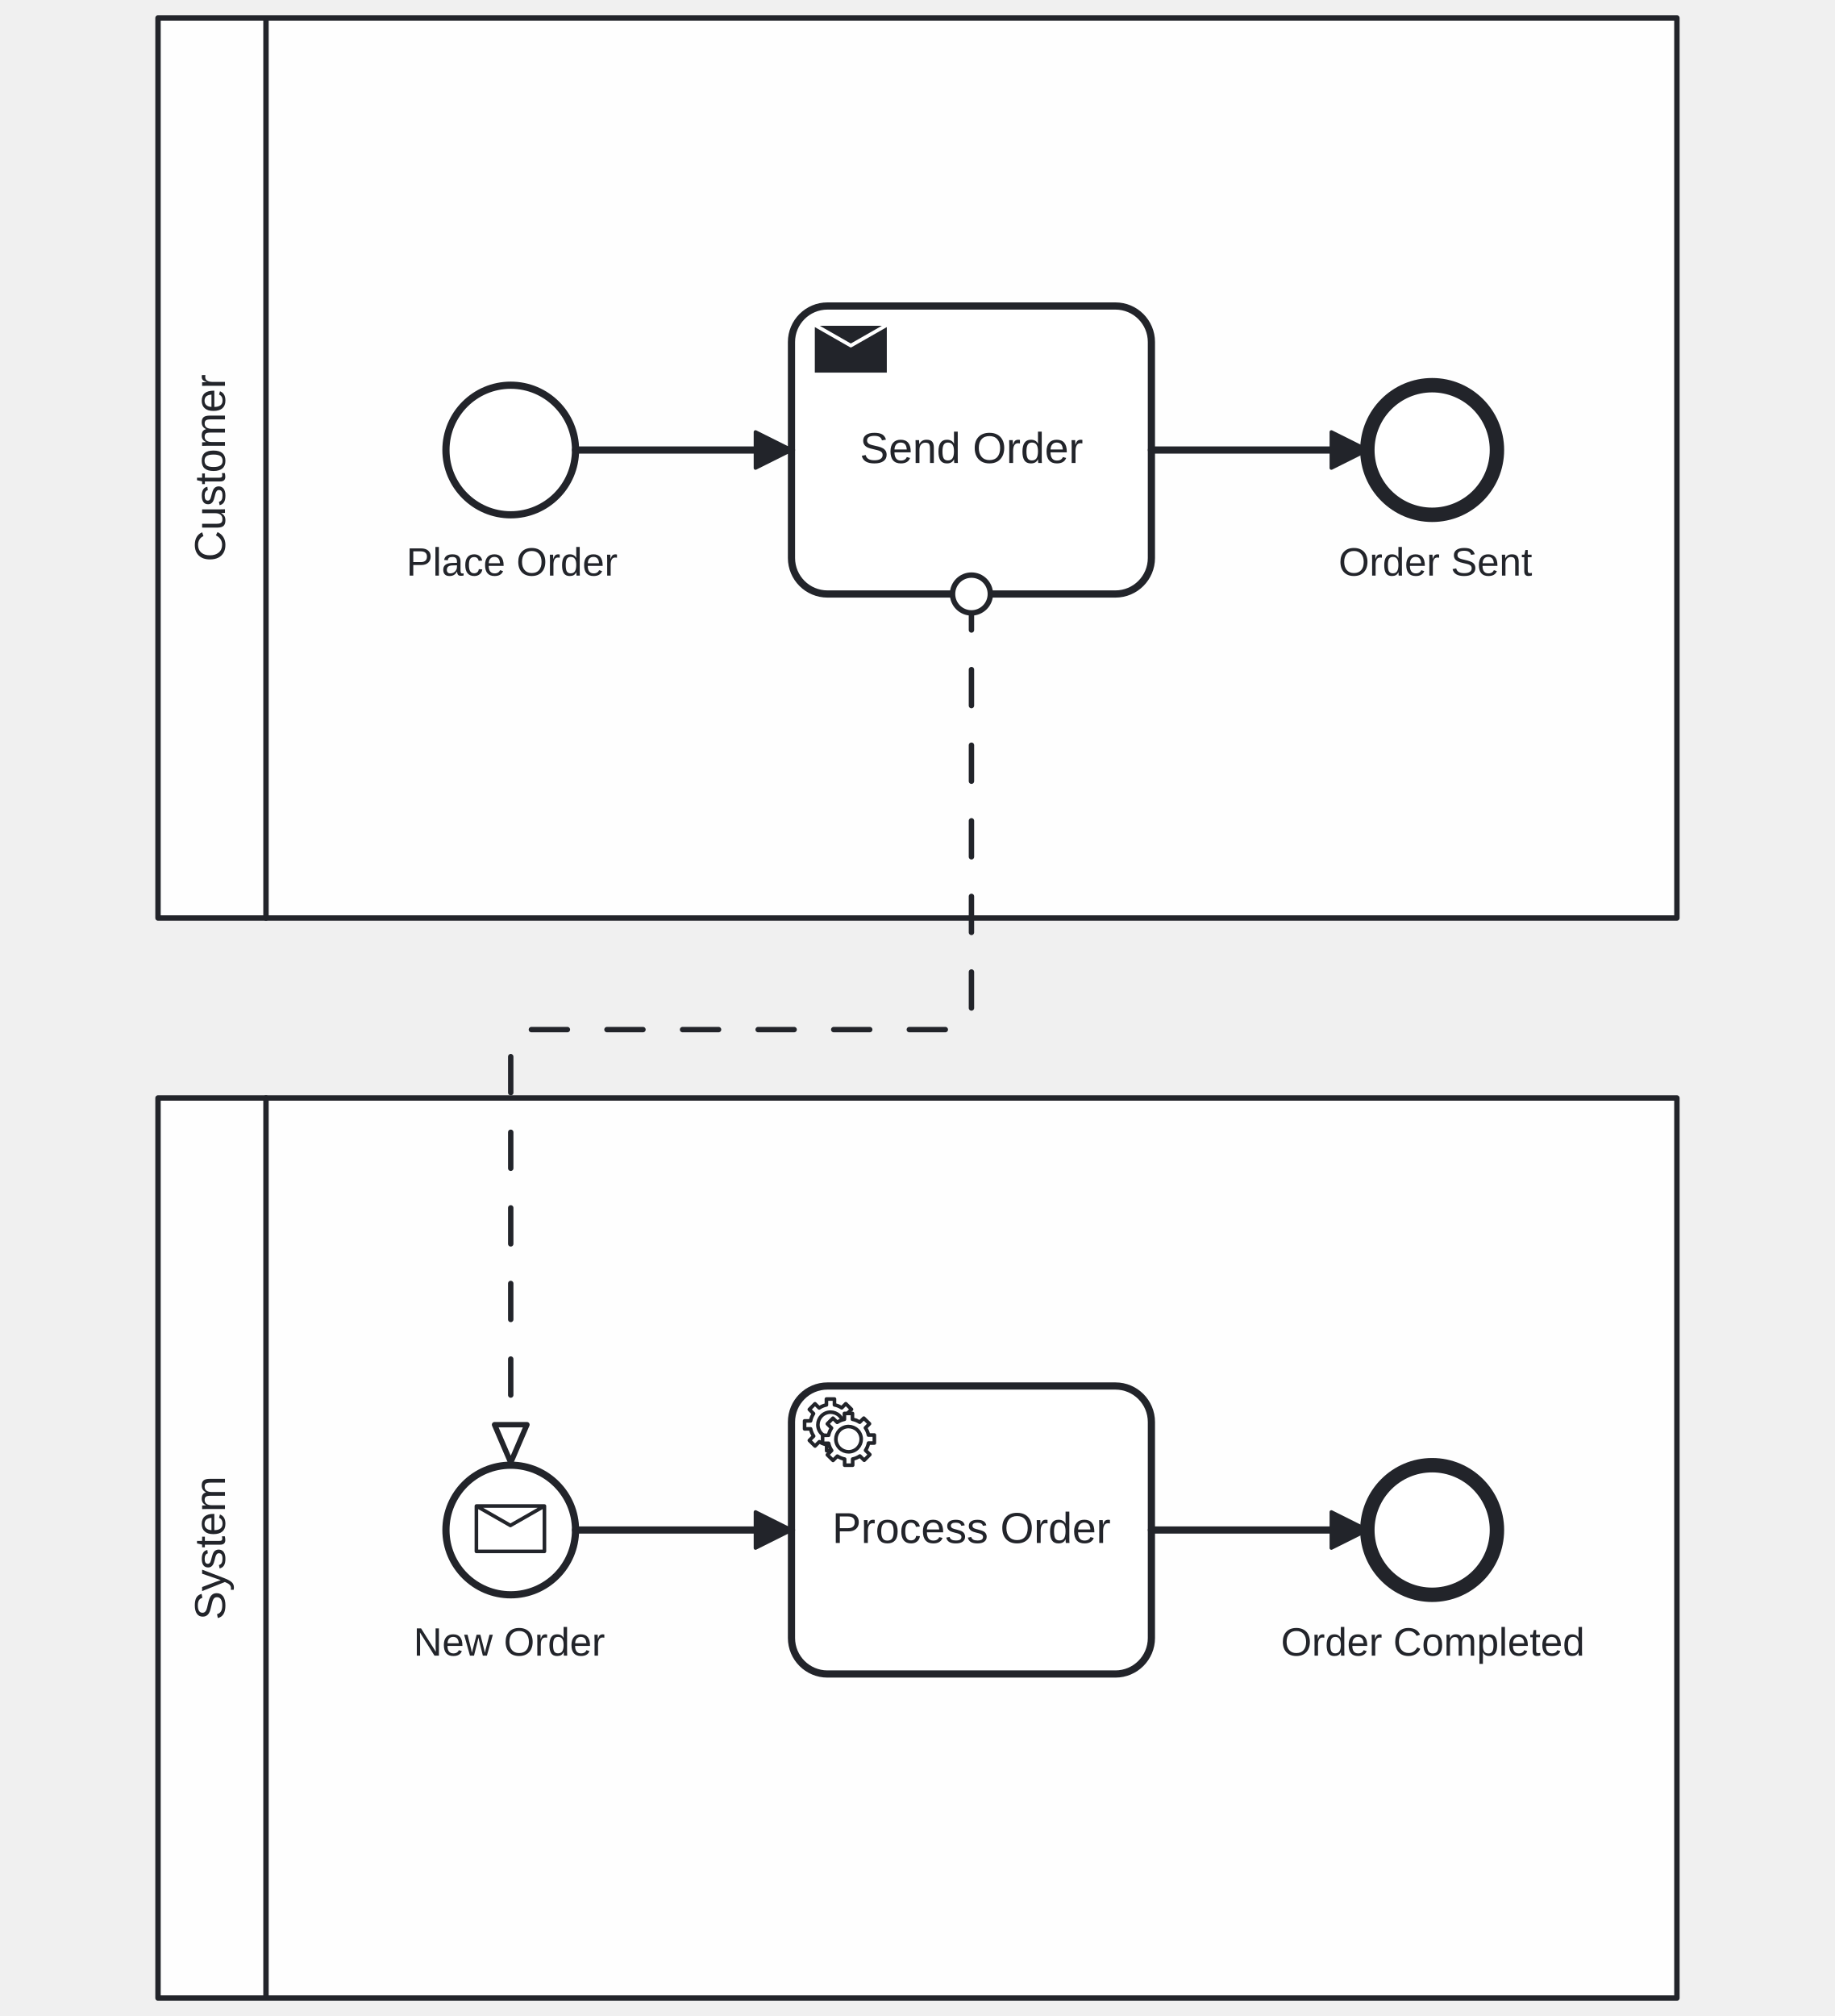
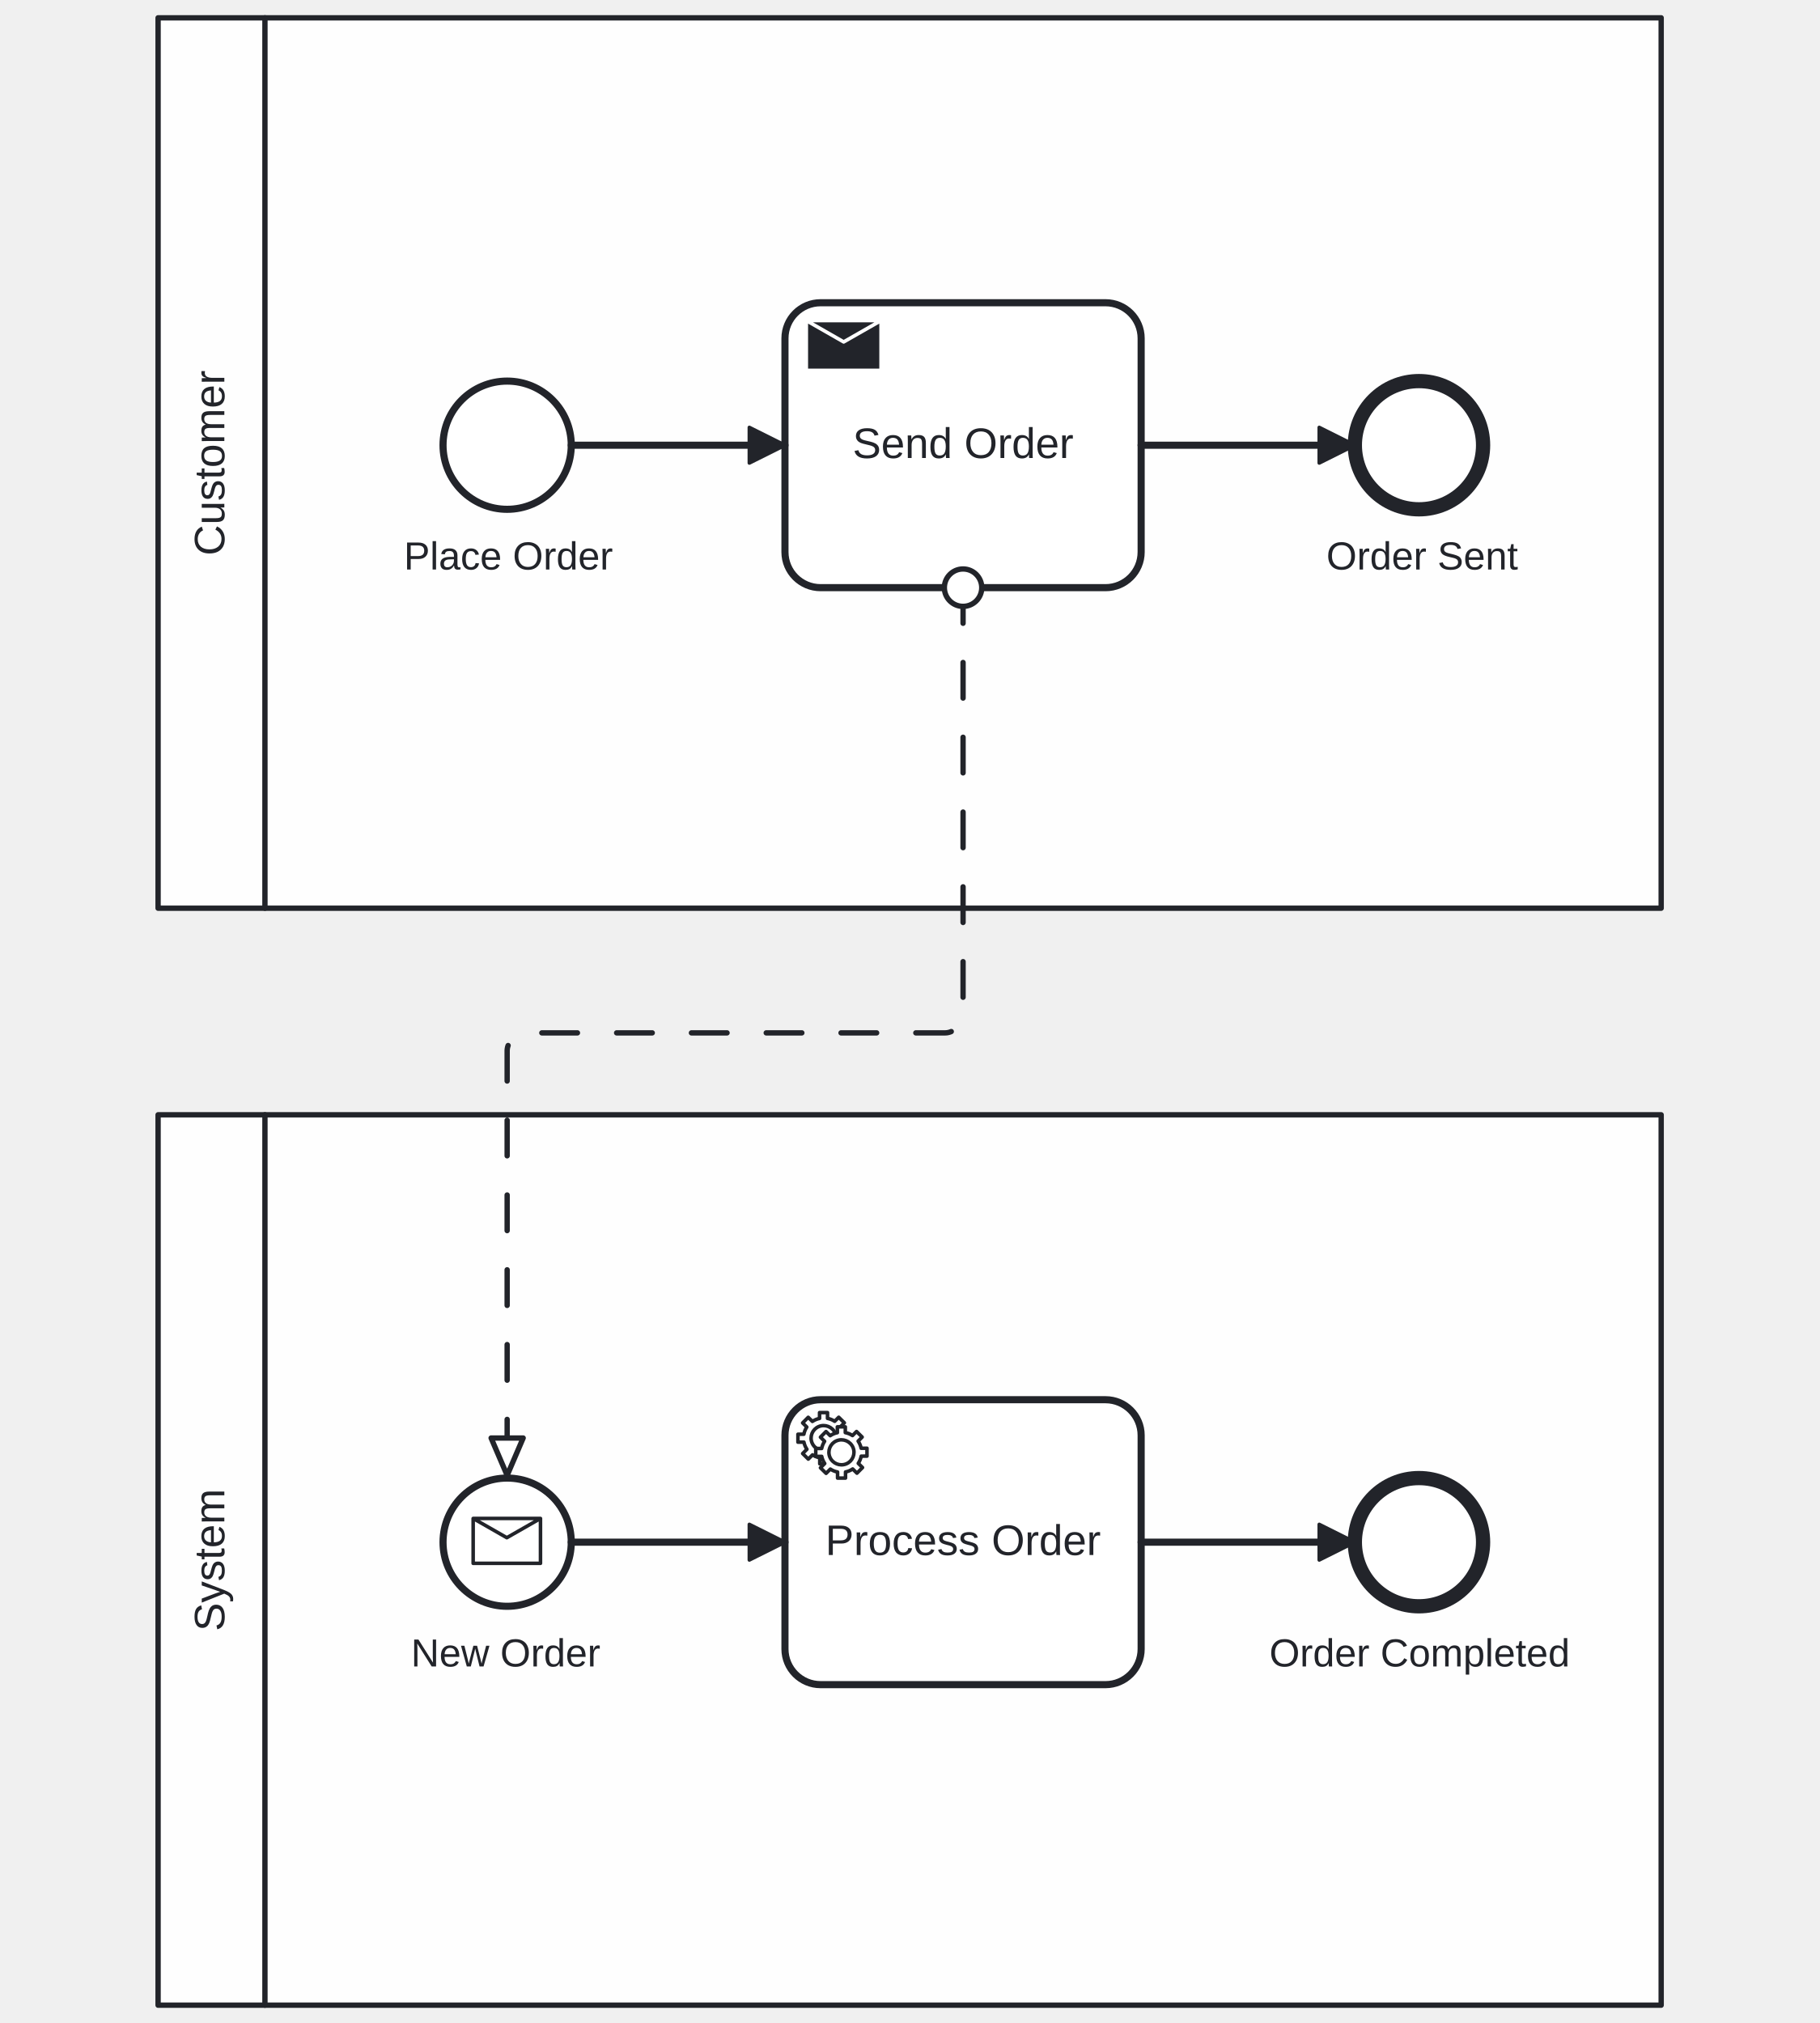
- <svg xmlns="http://www.w3.org/2000/svg" width="589" height="647" viewBox="157 87 432 560" version="1.1">
+ <svg xmlns="http://www.w3.org/2000/svg" width="589" height="655" viewBox="157 87 432 568" version="1.1">
  <g class="djs-group">
    <g class="djs-element djs-shape" data-element-id="Participant_0z8mn1y" style="display: block;" transform="translate(162, 92)">
      <g class="djs-visual">
        <rect x="0" y="0" width="422" height="250" rx="0" ry="0" style="stroke-linecap: round; stroke-linejoin: round; stroke: hsl(225, 10%, 15%); stroke-width: 1.5px; fill: white; fill-opacity: 0.95;" />
        <path style="fill: none; stroke-linecap: round; stroke-linejoin: round; stroke: hsl(225, 10%, 15%); stroke-width: 1.5px;" d="M30,0L30,250" />
        <text style="font-family: Arial, sans-serif; font-size: 12px; font-weight: normal; fill: hsl(225, 10%, 15%);" lineHeight="1.2" class="djs-label" transform="matrix(-1.8369701987210297e-16, -1, 1, -1.8369701987210297e-16, 0, 250)">
          <tspan x="98.996" y="18.6">Customer</tspan>
        </text>
      </g>
      <rect x="-5" y="-5" rx="4" width="432" height="260" style="fill: none;" class="djs-outline" />
      <rect style="fill: none; stroke-opacity: 0; stroke: white; stroke-width: 15px;" class="djs-hit djs-hit-no-move" x="0" y="0" width="422" height="250" />
      <rect style="fill: none; stroke-opacity: 0; stroke: white; stroke-width: 15px;" class="djs-hit djs-hit-click-stroke" x="0" y="0" width="422" height="250" />
      <rect style="fill: none; stroke-opacity: 0; stroke: white; stroke-width: 15px;" class="djs-hit djs-hit-all" x="0" y="0" width="30" height="250" />
    </g>
    <g class="djs-children">
      <g class="djs-group">
        <g class="djs-element djs-shape" data-element-id="Event_0tndxmk" style="display: block;" transform="translate(242, 194)">
          <g class="djs-visual">
            <circle cx="18" cy="18" r="18" style="stroke-linecap: round; stroke-linejoin: round; stroke: hsl(225, 10%, 15%); stroke-width: 2px; fill: white; fill-opacity: 0.95;" />
          </g>
          <rect style="fill: none; stroke-opacity: 0; stroke: white; stroke-width: 15px;" class="djs-hit djs-hit-all" x="0" y="0" width="36" height="36" />
          <circle cx="18" cy="18" r="23" style="fill: none;" class="djs-outline" />
        </g>
      </g>
      <g class="djs-group">
        <g class="djs-element djs-shape" data-element-id="Event_1ou3j4g" style="display: block;" transform="translate(498, 194)">
          <g class="djs-visual">
            <circle cx="18" cy="18" r="18" style="stroke-linecap: round; stroke-linejoin: round; stroke: hsl(225, 10%, 15%); stroke-width: 4px; fill: white; fill-opacity: 0.95;" />
          </g>
          <rect style="fill: none; stroke-opacity: 0; stroke: white; stroke-width: 15px;" class="djs-hit djs-hit-all" x="0" y="0" width="36" height="36" />
          <circle cx="18" cy="18" r="24" style="fill: none;" class="djs-outline" />
        </g>
      </g>
      <g class="djs-group">
        <g class="djs-element djs-shape" data-element-id="Activity_0ry0qlf" style="display: block;" transform="translate(338, 172)">
          <g class="djs-visual">
            <rect x="0" y="0" width="100" height="80" rx="10" ry="10" style="stroke-linecap: round; stroke-linejoin: round; stroke: hsl(225, 10%, 15%); stroke-width: 2px; fill: white; fill-opacity: 0.95;" />
            <text style="font-family: Arial, sans-serif; font-size: 12px; font-weight: normal; fill: hsl(225, 10%, 15%);" lineHeight="1.2" class="djs-label">
              <tspan x="18.986" y="43.6">Send Order</tspan>
            </text>
            <path style="fill: hsl(225, 10%, 15%); stroke-linecap: round; stroke-linejoin: round; stroke: white; stroke-width: 1px;" d="m 5.985,4.998 l 0,14 l 21,0 l 0,-14 z l 10.5,6 l 10.5,-6" />
          </g>
          <rect style="fill: none; stroke-opacity: 0; stroke: white; stroke-width: 15px;" class="djs-hit djs-hit-all" x="0" y="0" width="100" height="80" />
          <rect x="-5" y="-5" rx="14" width="110" height="90" style="fill: none;" class="djs-outline" />
        </g>
      </g>
      <g class="djs-group">
        <g class="djs-element djs-connection" data-element-id="Flow_1htsunl" style="display: block;">
          <g class="djs-visual">
            <defs>
              <marker id="marker-seq-0" viewBox="0 0 20 20" refX="11" refY="10" markerWidth="10" markerHeight="10" orient="auto">
                <path d="M 1 5 L 11 10 L 1 15 Z" style="stroke-linecap: round; stroke-linejoin: round; stroke: hsl(225, 10%, 15%); stroke-width: 1px; fill: hsl(225, 10%, 15%);" />
              </marker>
            </defs>
            <path style="fill: none; stroke-linecap: round; stroke-linejoin: round; stroke: hsl(225, 10%, 15%); stroke-width: 2px; marker-end: url(#marker-seq-0);" data-corner-radius="5" d="M278,212L338,212" />
          </g>
          <path d="M278,212L338,212" style="fill: none; stroke-opacity: 0; stroke: white; stroke-width: 15px;" class="djs-hit djs-hit-stroke" />
          <rect x="273" y="207" rx="4" width="70" height="10" style="fill: none;" class="djs-outline" />
        </g>
      </g>
      <g class="djs-group">
        <g class="djs-element djs-connection" data-element-id="Flow_0yr0lg5" style="display: block;">
          <g class="djs-visual">
            <defs>
              <marker id="marker-seq-1" viewBox="0 0 20 20" refX="11" refY="10" markerWidth="10" markerHeight="10" orient="auto">
                <path d="M 1 5 L 11 10 L 1 15 Z" style="stroke-linecap: round; stroke-linejoin: round; stroke: hsl(225, 10%, 15%); stroke-width: 1px; fill: hsl(225, 10%, 15%);" />
              </marker>
            </defs>
            <path style="fill: none; stroke-linecap: round; stroke-linejoin: round; stroke: hsl(225, 10%, 15%); stroke-width: 2px; marker-end: url(#marker-seq-1);" data-corner-radius="5" d="M438,212L498,212" />
          </g>
          <path d="M438,212L498,212" style="fill: none; stroke-opacity: 0; stroke: white; stroke-width: 15px;" class="djs-hit djs-hit-stroke" />
          <rect x="433" y="207" rx="4" width="70" height="10" style="fill: none;" class="djs-outline" />
        </g>
      </g>
    </g>
  </g>
  <g class="djs-group">
-     <g class="djs-element djs-shape" data-element-id="Participant_063wr7t" style="display: block;" transform="translate(162, 392)">
+     <g class="djs-element djs-shape" data-element-id="Participant_063wr7t" style="display: block;" transform="translate(162, 400)">
      <g class="djs-visual">
        <rect x="0" y="0" width="422" height="250" rx="0" ry="0" style="stroke-linecap: round; stroke-linejoin: round; stroke: hsl(225, 10%, 15%); stroke-width: 1.5px; fill: white; fill-opacity: 0.95;" />
        <path style="fill: none; stroke-linecap: round; stroke-linejoin: round; stroke: hsl(225, 10%, 15%); stroke-width: 1.5px;" d="M30,0L30,250" />
        <text style="font-family: Arial, sans-serif; font-size: 12px; font-weight: normal; fill: hsl(225, 10%, 15%);" lineHeight="1.2" class="djs-label" transform="matrix(-1.8369701987210297e-16, -1, 1, -1.8369701987210297e-16, 0, 250)">
          <tspan x="104.996" y="18.6">System</tspan>
        </text>
      </g>
      <rect x="-5" y="-5" rx="4" width="432" height="260" style="fill: none;" class="djs-outline" />
      <rect style="fill: none; stroke-opacity: 0; stroke: white; stroke-width: 15px;" class="djs-hit djs-hit-no-move" x="0" y="0" width="422" height="250" />
      <rect style="fill: none; stroke-opacity: 0; stroke: white; stroke-width: 15px;" class="djs-hit djs-hit-click-stroke" x="0" y="0" width="422" height="250" />
      <rect style="fill: none; stroke-opacity: 0; stroke: white; stroke-width: 15px;" class="djs-hit djs-hit-all" x="0" y="0" width="30" height="250" />
    </g>
    <g class="djs-children">
      <g class="djs-group">
-         <g class="djs-element djs-shape" data-element-id="Event_0f70ujx" style="display: block;" transform="translate(498, 494)">
+         <g class="djs-element djs-shape" data-element-id="Event_0f70ujx" style="display: block;" transform="translate(498, 502)">
          <g class="djs-visual">
            <circle cx="18" cy="18" r="18" style="stroke-linecap: round; stroke-linejoin: round; stroke: hsl(225, 10%, 15%); stroke-width: 4px; fill: white; fill-opacity: 0.95;" />
          </g>
          <rect style="fill: none; stroke-opacity: 0; stroke: white; stroke-width: 15px;" class="djs-hit djs-hit-all" x="0" y="0" width="36" height="36" />
          <circle cx="18" cy="18" r="24" style="fill: none;" class="djs-outline" />
        </g>
      </g>
      <g class="djs-group">
-         <g class="djs-element djs-shape" data-element-id="Event_0156z5p" style="display: block;" transform="translate(242, 494)">
+         <g class="djs-element djs-shape" data-element-id="Event_0156z5p" style="display: block;" transform="translate(242, 502)">
          <g class="djs-visual">
            <circle cx="18" cy="18" r="18" style="stroke-linecap: round; stroke-linejoin: round; stroke: hsl(225, 10%, 15%); stroke-width: 2px; fill: white; fill-opacity: 0.95;" />
            <path style="fill: white; stroke-linecap: round; stroke-linejoin: round; stroke: hsl(225, 10%, 15%); stroke-width: 1px;" d="m 8.46,11.34 l 0,12.6 l 18.9,0 l 0,-12.6 z l 9.45,5.4 l 9.45,-5.4" />
          </g>
          <rect style="fill: none; stroke-opacity: 0; stroke: white; stroke-width: 15px;" class="djs-hit djs-hit-all" x="0" y="0" width="36" height="36" />
          <circle cx="18" cy="18" r="23" style="fill: none;" class="djs-outline" />
        </g>
      </g>
      <g class="djs-group">
-         <g class="djs-element djs-shape" data-element-id="Activity_1e3ihgs" style="display: block;" transform="translate(338, 472)">
+         <g class="djs-element djs-shape" data-element-id="Activity_1e3ihgs" style="display: block;" transform="translate(338, 480)">
          <g class="djs-visual">
            <rect x="0" y="0" width="100" height="80" rx="10" ry="10" style="stroke-linecap: round; stroke-linejoin: round; stroke: hsl(225, 10%, 15%); stroke-width: 2px; fill: white; fill-opacity: 0.95;" />
            <text style="font-family: Arial, sans-serif; font-size: 12px; font-weight: normal; fill: hsl(225, 10%, 15%);" lineHeight="1.2" class="djs-label">
              <tspan x="11.324" y="43.6">Process Order</tspan>
            </text>
            <circle cx="5" cy="5" r="5" style="stroke-linecap: round; stroke-linejoin: round; stroke: none; stroke-width: 2px; fill: white;" transform="translate(6, 6)" />
            <path style="fill: white; stroke-linecap: round; stroke-linejoin: round; stroke: hsl(225, 10%, 15%); stroke-width: 1px;" d="m 12,18 v -1.713 c 0.352,-0.07 0.704,-0.178 1.048,-0.321 0.344,-0.145 0.666,-0.321 0.966,-0.521 l 1.194,1.18 1.567,-1.577 -1.195,-1.18 c 0.403,-0.614 0.683,-1.299 0.825,-2.018 l 1.622,-0.01 v -2.22 l -1.637,0.01 c -0.073,-0.352 -0.178,-0.7 -0.324,-1.044 -0.145,-0.344 -0.321,-0.664 -0.523,-0.962 l 1.131,-1.136 -1.583,-1.563 -1.13,1.136 c -0.614,-0.401 -1.303,-0.681 -2.023,-0.822 l 0.009,-1.619 h -2.241 l 0.004,1.631 c -0.354,0.074 -0.705,0.18 -1.05,0.324 -0.344,0.144 -0.665,0.321 -0.964,0.52 l -1.17,-1.158 -1.567,1.579 1.168,1.157 c -0.403,0.613 -0.683,1.298 -0.825,2.017 l -1.659,0.003 v 2.222 l 1.672,-0.006 c 0.073,0.351 0.18,0.702 0.324,1.045 0.145,0.344 0.321,0.664 0.523,0.961 l -1.199,1.197 1.584,1.56 1.196,-1.193 c 0.614,0.403 1.303,0.682 2.023,0.823 l 7.19e-4,1.699 h 2.227 z m 0.221,-3.996 c -1.789,0.75 -3.858,-0.093 -4.61,-1.874 -0.752,-1.783 0.091,-3.846 1.88,-4.596 1.788,-0.749 3.857,0.093 4.609,1.874 0.752,1.782 -0.091,3.846 -1.88,4.596 z" />
            <circle cx="5" cy="5" r="5" style="stroke-linecap: round; stroke-linejoin: round; stroke: none; stroke-width: 2px; fill: white;" transform="translate(11, 10)" />
            <path style="fill: white; stroke-linecap: round; stroke-linejoin: round; stroke: hsl(225, 10%, 15%); stroke-width: 1px;" d="m 17,22 v -1.713 c 0.352,-0.07 0.704,-0.178 1.048,-0.321 0.344,-0.145 0.666,-0.321 0.966,-0.521 l 1.194,1.18 1.567,-1.577 -1.195,-1.18 c 0.403,-0.614 0.683,-1.299 0.825,-2.018 l 1.622,-0.01 v -2.22 l -1.637,0.01 c -0.073,-0.352 -0.178,-0.7 -0.324,-1.044 -0.145,-0.344 -0.321,-0.664 -0.523,-0.962 l 1.131,-1.136 -1.583,-1.563 -1.13,1.136 c -0.614,-0.401 -1.303,-0.681 -2.023,-0.822 l 0.009,-1.619 h -2.241 l 0.004,1.631 c -0.354,0.074 -0.705,0.18 -1.05,0.324 -0.344,0.144 -0.665,0.321 -0.964,0.52 l -1.17,-1.158 -1.567,1.579 1.168,1.157 c -0.403,0.613 -0.683,1.298 -0.825,2.017 l -1.659,0.003 v 2.222 l 1.672,-0.006 c 0.073,0.351 0.18,0.702 0.324,1.045 0.145,0.344 0.321,0.664 0.523,0.961 l -1.199,1.197 1.584,1.56 1.196,-1.193 c 0.614,0.403 1.303,0.682 2.023,0.823 l 7.19e-4,1.699 h 2.227 z m 0.221,-3.996 c -1.789,0.75 -3.858,-0.093 -4.61,-1.874 -0.752,-1.783 0.091,-3.846 1.88,-4.596 1.788,-0.749 3.857,0.093 4.609,1.874 0.752,1.782 -0.091,3.846 -1.88,4.596 z" />
          </g>
          <rect style="fill: none; stroke-opacity: 0; stroke: white; stroke-width: 15px;" class="djs-hit djs-hit-all" x="0" y="0" width="100" height="80" />
          <rect x="-5" y="-5" rx="14" width="110" height="90" style="fill: none;" class="djs-outline" />
        </g>
      </g>
      <g class="djs-group">
        <g class="djs-element djs-connection" data-element-id="Flow_00wj4ud" style="display: block;">
          <g class="djs-visual">
            <defs>
              <marker id="marker-seq-2" viewBox="0 0 20 20" refX="11" refY="10" markerWidth="10" markerHeight="10" orient="auto">
                <path d="M 1 5 L 11 10 L 1 15 Z" style="stroke-linecap: round; stroke-linejoin: round; stroke: hsl(225, 10%, 15%); stroke-width: 1px; fill: hsl(225, 10%, 15%);" />
              </marker>
            </defs>
-             <path style="fill: none; stroke-linecap: round; stroke-linejoin: round; stroke: hsl(225, 10%, 15%); stroke-width: 2px; marker-end: url(#marker-seq-2);" data-corner-radius="5" d="M438,512L498,512" />
-           </g>
-           <path d="M438,512L498,512" style="fill: none; stroke-opacity: 0; stroke: white; stroke-width: 15px;" class="djs-hit djs-hit-stroke" />
-           <rect x="433" y="507" rx="4" width="70" height="10" style="fill: none;" class="djs-outline" />
+             <path style="fill: none; stroke-linecap: round; stroke-linejoin: round; stroke: hsl(225, 10%, 15%); stroke-width: 2px; marker-end: url(#marker-seq-2);" data-corner-radius="5" d="M438,520L498,520" />
+           </g>
+           <path d="M438,520L498,520" style="fill: none; stroke-opacity: 0; stroke: white; stroke-width: 15px;" class="djs-hit djs-hit-stroke" />
+           <rect x="433" y="515" rx="4" width="70" height="10" style="fill: none;" class="djs-outline" />
        </g>
      </g>
      <g class="djs-group">
        <g class="djs-element djs-connection" data-element-id="Flow_0n5lx63" style="display: block;">
          <g class="djs-visual">
            <defs>
              <marker id="marker-seq-3" viewBox="0 0 20 20" refX="11" refY="10" markerWidth="10" markerHeight="10" orient="auto">
                <path d="M 1 5 L 11 10 L 1 15 Z" style="stroke-linecap: round; stroke-linejoin: round; stroke: hsl(225, 10%, 15%); stroke-width: 1px; fill: hsl(225, 10%, 15%);" />
              </marker>
            </defs>
-             <path style="fill: none; stroke-linecap: round; stroke-linejoin: round; stroke: hsl(225, 10%, 15%); stroke-width: 2px; marker-end: url(#marker-seq-3);" data-corner-radius="5" d="M278,512L338,512" />
-           </g>
-           <path d="M278,512L338,512" style="fill: none; stroke-opacity: 0; stroke: white; stroke-width: 15px;" class="djs-hit djs-hit-stroke" />
-           <rect x="273" y="507" rx="4" width="70" height="10" style="fill: none;" class="djs-outline" />
+             <path style="fill: none; stroke-linecap: round; stroke-linejoin: round; stroke: hsl(225, 10%, 15%); stroke-width: 2px; marker-end: url(#marker-seq-3);" data-corner-radius="5" d="M278,520L338,520" />
+           </g>
+           <path d="M278,520L338,520" style="fill: none; stroke-opacity: 0; stroke: white; stroke-width: 15px;" class="djs-hit djs-hit-stroke" />
+           <rect x="273" y="515" rx="4" width="70" height="10" style="fill: none;" class="djs-outline" />
        </g>
      </g>
    </g>
  </g>
  <g class="djs-group">
    <g class="djs-element djs-connection" data-element-id="Flow_088h286" style="display: block;">
      <g class="djs-visual">
        <defs>
          <marker id="marker-seq-4" viewBox="0 0 20 20" refX="8.5" refY="5" markerWidth="20" markerHeight="20" orient="auto">
            <path d="m 1 5 l 0 -3 l 7 3 l -7 3 z" style="stroke-linecap: round; stroke-linejoin: round; stroke: hsl(225, 10%, 15%); stroke-width: 1px; fill: white; stroke-dasharray: 10000,1;" />
          </marker>
          <marker id="marker-seq-5" viewBox="0 0 20 20" refX="6" refY="6" markerWidth="20" markerHeight="20" orient="auto">
            <circle cx="6" cy="6" r="3.5" style="stroke-linecap: round; stroke-linejoin: round; stroke: hsl(225, 10%, 15%); stroke-width: 1px; fill: white; stroke-dasharray: 10000,1;" />
          </marker>
        </defs>
-         <path style="fill: none; stroke-linecap: round; stroke-linejoin: round; stroke: hsl(225, 10%, 15%); stroke-width: 1.5px; marker-end: url(#marker-seq-4); marker-start: url(#marker-seq-5); stroke-dasharray: 10, 11;" data-corner-radius="5" d="M388,252L388,368C388,370.5,385.5,373,383,373L265,373C262.5,373,260,375.5,260,378L260,494" />
-       </g>
-       <path d="M388,252L388,373L260,373L260,494" style="fill: none; stroke-opacity: 0; stroke: white; stroke-width: 15px;" class="djs-hit djs-hit-stroke" />
-       <rect x="255" y="247" rx="4" width="138" height="252" style="fill: none;" class="djs-outline" />
+         <path style="fill: none; stroke-linecap: round; stroke-linejoin: round; stroke: hsl(225, 10%, 15%); stroke-width: 1.5px; marker-end: url(#marker-seq-4); marker-start: url(#marker-seq-5); stroke-dasharray: 10, 11;" data-corner-radius="5" d="M388,252L388,372C388,374.5,385.5,377,383,377L265,377C262.5,377,260,379.5,260,382L260,502" />
+       </g>
+       <path d="M388,252L388,377L260,377L260,502" style="fill: none; stroke-opacity: 0; stroke: white; stroke-width: 15px;" class="djs-hit djs-hit-stroke" />
+       <rect x="255" y="247" rx="4" width="138" height="260" style="fill: none;" class="djs-outline" />
    </g>
  </g>
  <g class="djs-group">
    <g class="djs-element djs-shape" data-element-id="Event_0tndxmk_label" style="display: block;" transform="translate(231, 237)">
      <g class="djs-visual">
        <text style="font-family: Arial, sans-serif; font-size: 11px; font-weight: normal; fill: hsl(225, 10%, 15%);" lineHeight="1.2" class="djs-label">
          <tspan x="0" y="9.9">Place Order</tspan>
        </text>
      </g>
      <rect style="fill: none; stroke-opacity: 0; stroke: white; stroke-width: 15px;" class="djs-hit djs-hit-all" x="0" y="0" width="59" height="14" />
      <rect x="-5" y="-5" rx="4" width="69" height="24" style="fill: none;" class="djs-outline" />
    </g>
  </g>
  <g class="djs-group">
    <g class="djs-element djs-shape" data-element-id="Event_1ou3j4g_label" style="display: block;" transform="translate(490, 237)">
      <g class="djs-visual">
        <text style="font-family: Arial, sans-serif; font-size: 11px; font-weight: normal; fill: hsl(225, 10%, 15%);" lineHeight="1.2" class="djs-label">
          <tspan x="0" y="9.9">Order Sent</tspan>
        </text>
      </g>
      <rect style="fill: none; stroke-opacity: 0; stroke: white; stroke-width: 15px;" class="djs-hit djs-hit-all" x="0" y="0" width="54" height="14" />
      <rect x="-5" y="-5" rx="4" width="64" height="24" style="fill: none;" class="djs-outline" />
    </g>
  </g>
  <g class="djs-group">
-     <g class="djs-element djs-shape" data-element-id="Event_0f70ujx_label" style="display: block;" transform="translate(474, 537)">
+     <g class="djs-element djs-shape" data-element-id="Event_0f70ujx_label" style="display: block;" transform="translate(474, 545)">
      <g class="djs-visual">
        <text style="font-family: Arial, sans-serif; font-size: 11px; font-weight: normal; fill: hsl(225, 10%, 15%);" lineHeight="1.2" class="djs-label">
          <tspan x="0" y="9.9">Order Completed</tspan>
        </text>
      </g>
      <rect style="fill: none; stroke-opacity: 0; stroke: white; stroke-width: 15px;" class="djs-hit djs-hit-all" x="0" y="0" width="85" height="14" />
      <rect x="-5" y="-5" rx="4" width="95" height="24" style="fill: none;" class="djs-outline" />
    </g>
  </g>
  <g class="djs-group">
-     <g class="djs-element djs-shape" data-element-id="Event_0156z5p_label" style="display: block;" transform="translate(233, 537)">
+     <g class="djs-element djs-shape" data-element-id="Event_0156z5p_label" style="display: block;" transform="translate(233, 545)">
      <g class="djs-visual">
        <text style="font-family: Arial, sans-serif; font-size: 11px; font-weight: normal; fill: hsl(225, 10%, 15%);" lineHeight="1.2" class="djs-label">
          <tspan x="0" y="9.9">New Order</tspan>
        </text>
      </g>
      <rect style="fill: none; stroke-opacity: 0; stroke: white; stroke-width: 15px;" class="djs-hit djs-hit-all" x="0" y="0" width="54" height="14" />
      <rect x="-5" y="-5" rx="4" width="64" height="24" style="fill: none;" class="djs-outline" />
    </g>
  </g>
</svg>
